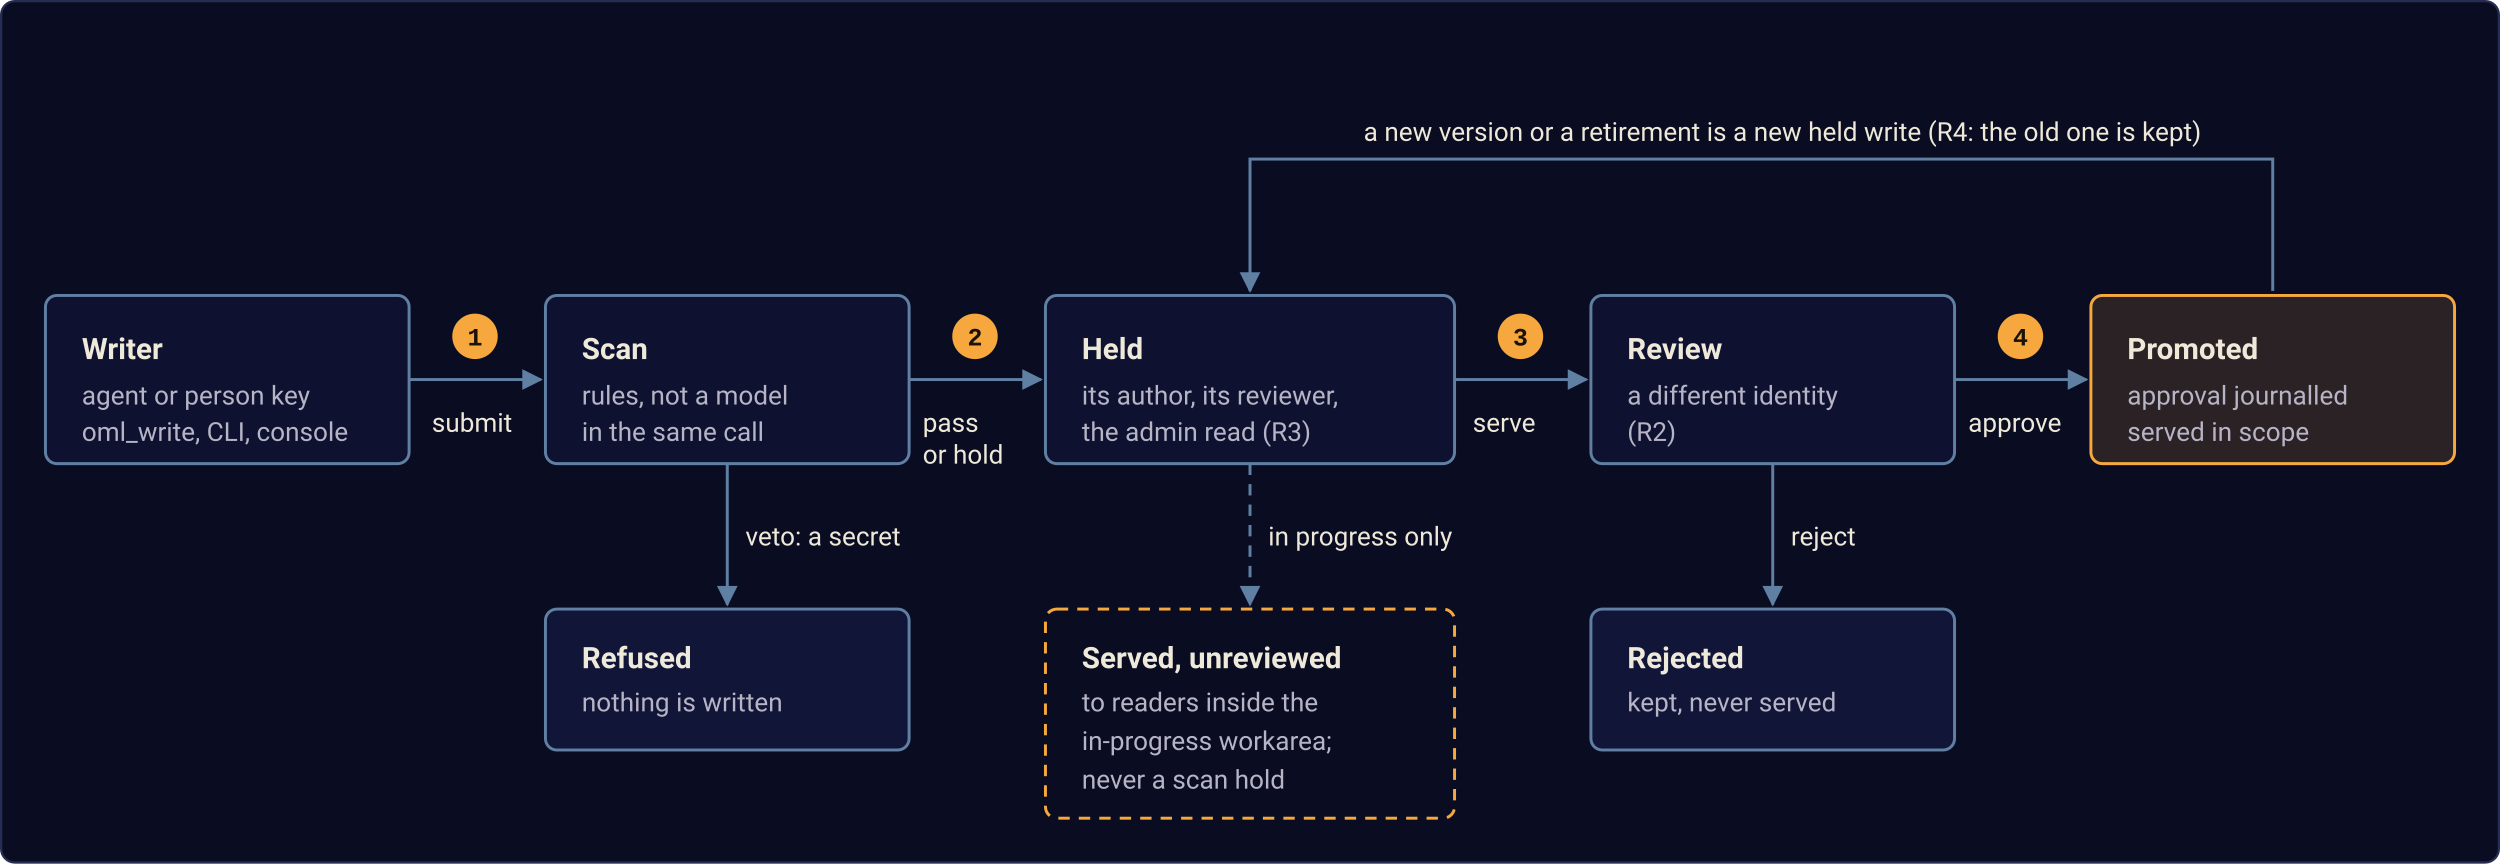
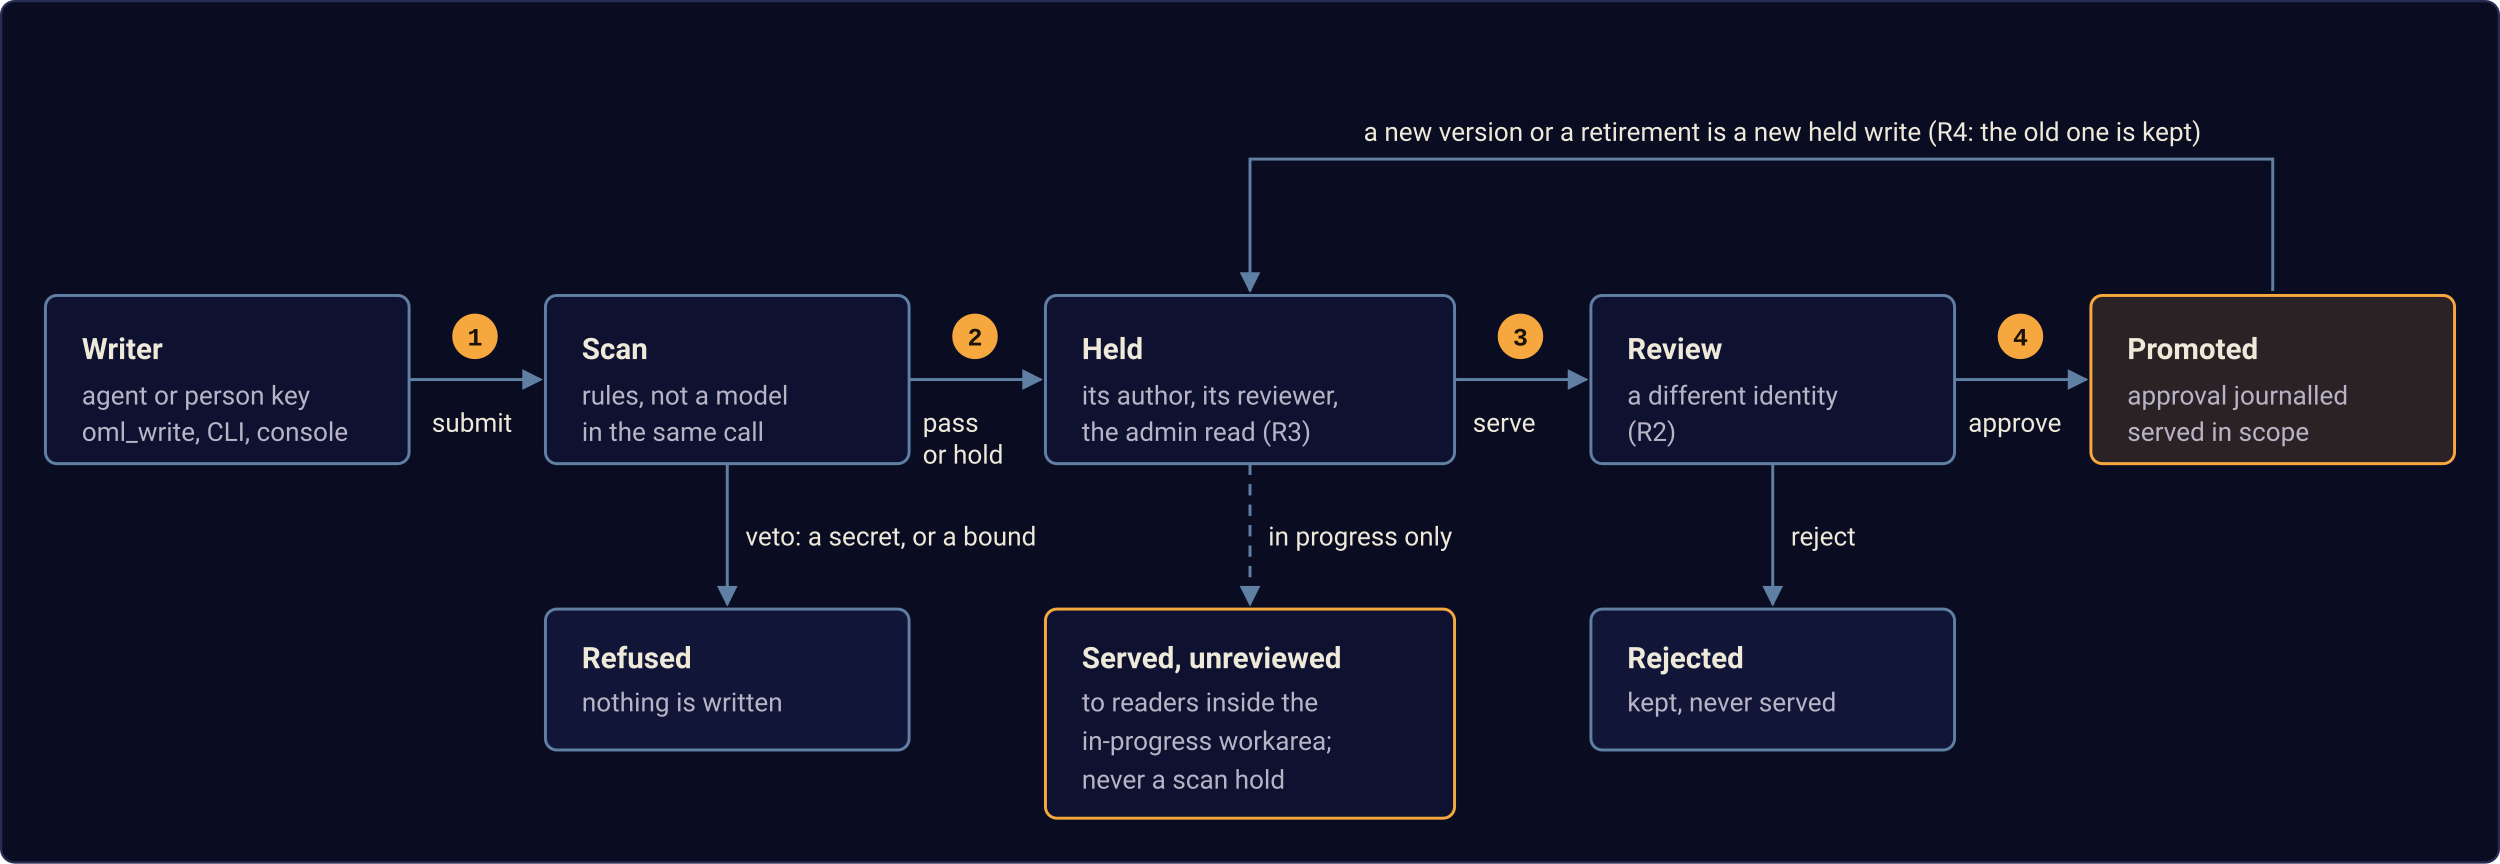
<svg xmlns="http://www.w3.org/2000/svg" width="1100" height="380" viewBox="0 0 1100 380" role="img" aria-labelledby="title desc">
  <style>
.plate{fill:#0a0d22;stroke:#262c52}
text{font-family:system-ui,-apple-system,"Segoe UI",Roboto,"Helvetica Neue",Arial,sans-serif}
.box{fill:#0e1230;stroke:#5f7fa3;stroke-width:1.3}
.box.soft{fill:#111638}
.box.acc{fill:#f6a83e24;stroke:#f6a83e}
.box.plan{fill:none;stroke-dasharray:5 4}
- .box.plan.acs{stroke:#f6a83e}
+ .box.acs{stroke:#f6a83e}
.zone{fill:none;stroke:#f6a83e;stroke-width:1.3;stroke-dasharray:6 5}
.lane{fill:none;stroke:#262c52;stroke-width:1}
.t{fill:#efe9da;font-size:13px;font-weight:700}
.t.big{font-size:15px}
.s{fill:#b7b4c6;font-size:11.5px}
.s.hi{fill:#f6a83e;font-weight:700}
.lanet{fill:#8c8fa8;font-size:11px;font-family:ui-monospace,SFMono-Regular,Menlo,Consolas,"Liberation Mono",monospace;letter-spacing:.06em}
.e{fill:none;stroke:#5f7fa3;stroke-width:1.3}
.e.acc{stroke:#f6a83e}
.e.dash{stroke-dasharray:5 4}
.ah{fill:#5f7fa3}
.aha{fill:#f6a83e}
.el{fill:#efe9da;font-size:11.5px;paint-order:stroke;stroke:#0a0d22;stroke-width:5px;stroke-linejoin:round}
.step{fill:#f6a83e}
.stept{fill:#1a1206;font-size:11px;font-weight:700;font-family:ui-monospace,SFMono-Regular,Menlo,Consolas,"Liberation Mono",monospace}
.acct{fill:#f6a83e;font-size:11.5px;font-weight:700;paint-order:stroke;stroke:#0a0d22;stroke-width:5px;stroke-linejoin:round}
</style>
  <defs>
    <marker id="a" viewBox="0 0 10 10" refX="9" refY="5" markerWidth="7" markerHeight="7" orient="auto-start-reverse">
      <path class="ah" d="M0 0 L10 5 L0 10 z" />
    </marker>
    <marker id="aa" viewBox="0 0 10 10" refX="9" refY="5" markerWidth="7" markerHeight="7" orient="auto-start-reverse">
      <path class="aha" d="M0 0 L10 5 L0 10 z" />
    </marker>
  </defs>
  <rect class="plate" x="0.5" y="0.5" width="1099" height="379" rx="6" />
  <rect class="box" x="20" y="130" width="160" height="74" rx="5" />
  <text class="t" x="36" y="158">Writer</text>
  <text class="s" x="36" y="178">agent or person key</text>
  <text class="s" x="36" y="194">oml_write, CLI, console</text>
  <rect class="box" x="240" y="130" width="160" height="74" rx="5" />
  <text class="t" x="256" y="158">Scan</text>
  <text class="s" x="256" y="178">rules, not a model</text>
  <text class="s" x="256" y="194">in the same call</text>
  <rect class="box" x="460" y="130" width="180" height="74" rx="5" />
  <text class="t" x="476" y="158">Held</text>
  <text class="s" x="476" y="178">its author, its reviewer,</text>
  <text class="s" x="476" y="194">the admin read (R3)</text>
  <rect class="box" x="700" y="130" width="160" height="74" rx="5" />
  <text class="t" x="716" y="158">Review</text>
  <text class="s" x="716" y="178">a different identity</text>
  <text class="s" x="716" y="194">(R2)</text>
  <rect class="box acc" x="920" y="130" width="160" height="74" rx="5" />
  <text class="t" x="936" y="158">Promoted</text>
  <text class="s" x="936" y="178">approval journalled</text>
  <text class="s" x="936" y="194">served in scope</text>
  <path class="e" d="M180 167 H238" marker-end="url(#a)" />
  <path class="e" d="M400 167 H458" marker-end="url(#a)" />
  <path class="e" d="M640 167 H698" marker-end="url(#a)" />
  <path class="e" d="M860 167 H918" marker-end="url(#a)" />
  <circle class="step" cx="209" cy="148" r="10" />
  <text class="stept" x="209" y="152" text-anchor="middle">1</text>
  <circle class="step" cx="429" cy="148" r="10" />
  <text class="stept" x="429" y="152" text-anchor="middle">2</text>
  <circle class="step" cx="669" cy="148" r="10" />
  <text class="stept" x="669" y="152" text-anchor="middle">3</text>
  <circle class="step" cx="889" cy="148" r="10" />
  <text class="stept" x="889" y="152" text-anchor="middle">4</text>
  <text class="el" x="190" y="190">submit</text>
  <text class="el" x="406" y="190">pass</text>
  <text class="el" x="406" y="204">or hold</text>
  <text class="el" x="648" y="190">serve</text>
  <text class="el" x="866" y="190">approve</text>
  <path class="e" d="M1000 128 V70 H550 V128" marker-end="url(#a)" />
  <text class="el" x="600" y="62">a new version or a retirement is a new held write (R4: the old one is kept)</text>
  <path class="e" d="M320 204 V266" marker-end="url(#a)" />
-   <text class="el" x="328" y="240">veto: a secret</text>
+   <text class="el" x="328" y="240">veto: a secret, or a bound</text>
  <rect class="box soft" x="240" y="268" width="160" height="62" rx="5" />
  <text class="t" x="256" y="294">Refused</text>
  <text class="s" x="256" y="313">nothing is written</text>
  <path class="e dash" d="M550 204 V266" marker-end="url(#a)" />
  <text class="el" x="558" y="240">in progress only</text>
-   <rect class="box plan acs" x="460" y="268" width="180" height="92" rx="5" />
+   <rect class="box acs" x="460" y="268" width="180" height="92" rx="5" />
  <text class="t" x="476" y="294">Served, unreviewed</text>
  <text class="s" x="476" y="313">to readers inside the</text>
  <text class="s" x="476" y="330">in-progress workarea;</text>
  <text class="s" x="476" y="347">never a scan hold</text>
  <path class="e" d="M780 204 V266" marker-end="url(#a)" />
  <text class="el" x="788" y="240">reject</text>
  <rect class="box soft" x="700" y="268" width="160" height="62" rx="5" />
  <text class="t" x="716" y="294">Rejected</text>
  <text class="s" x="716" y="313">kept, never served</text>
</svg>
